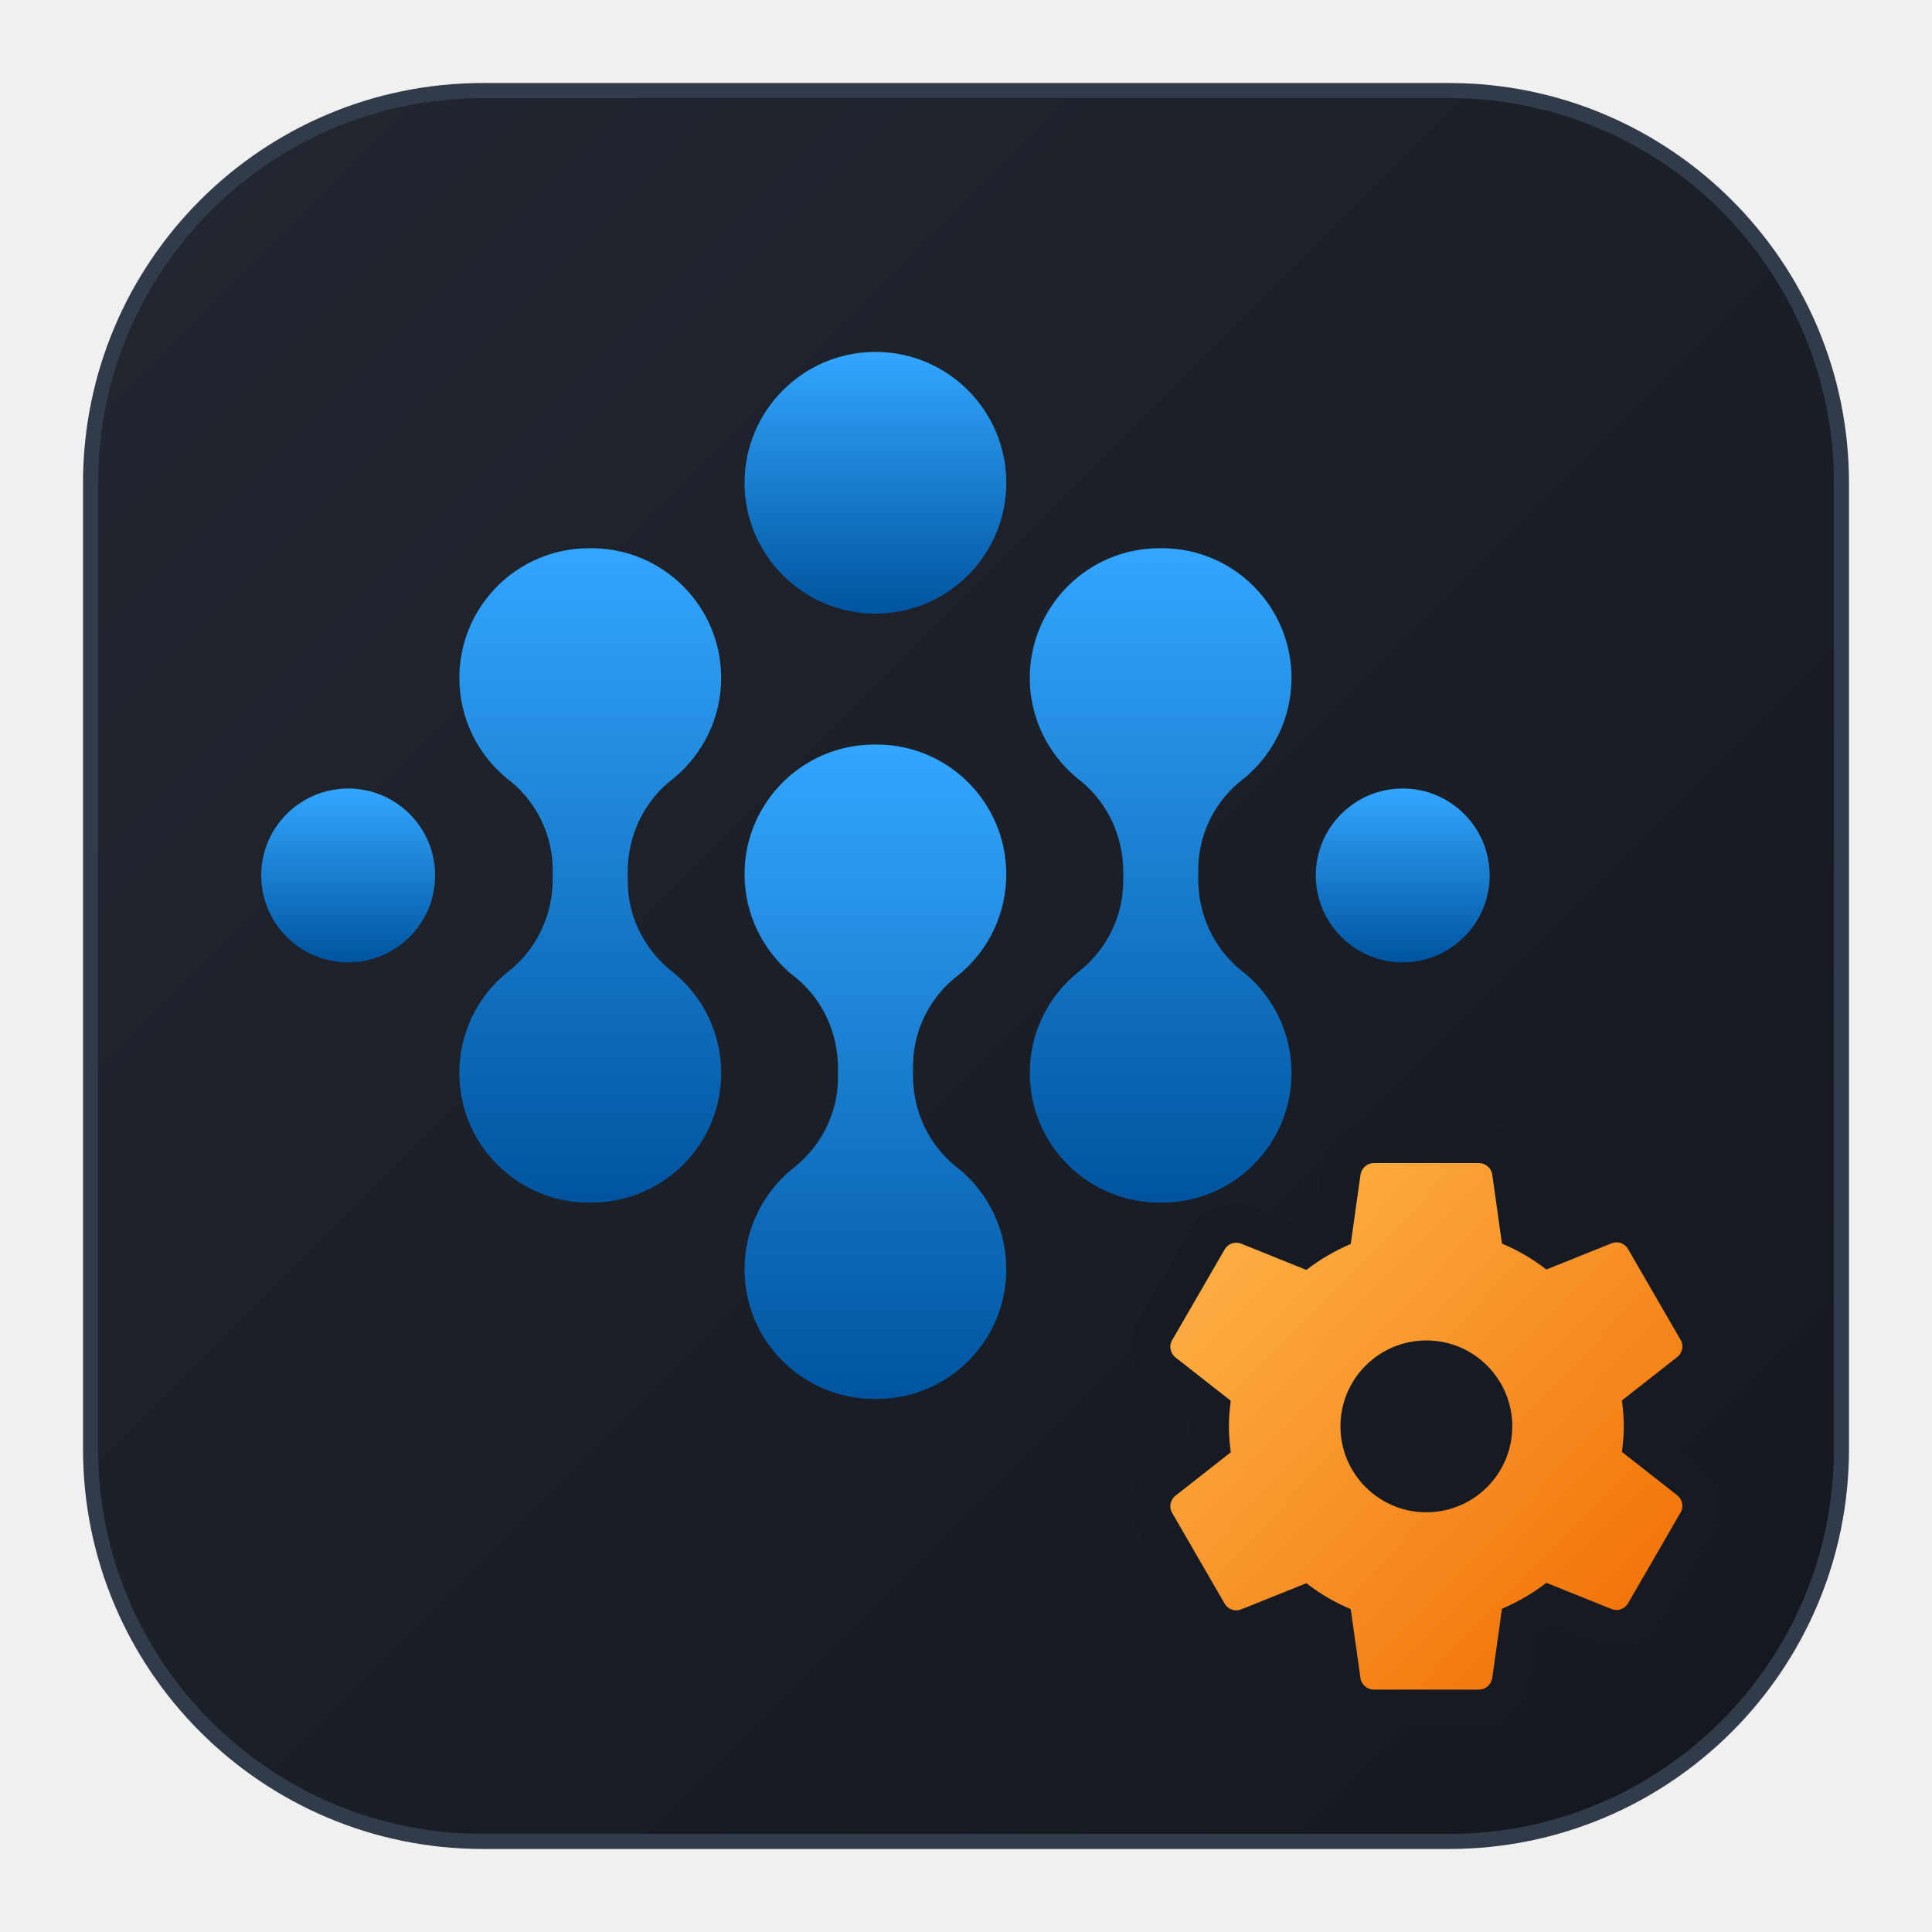
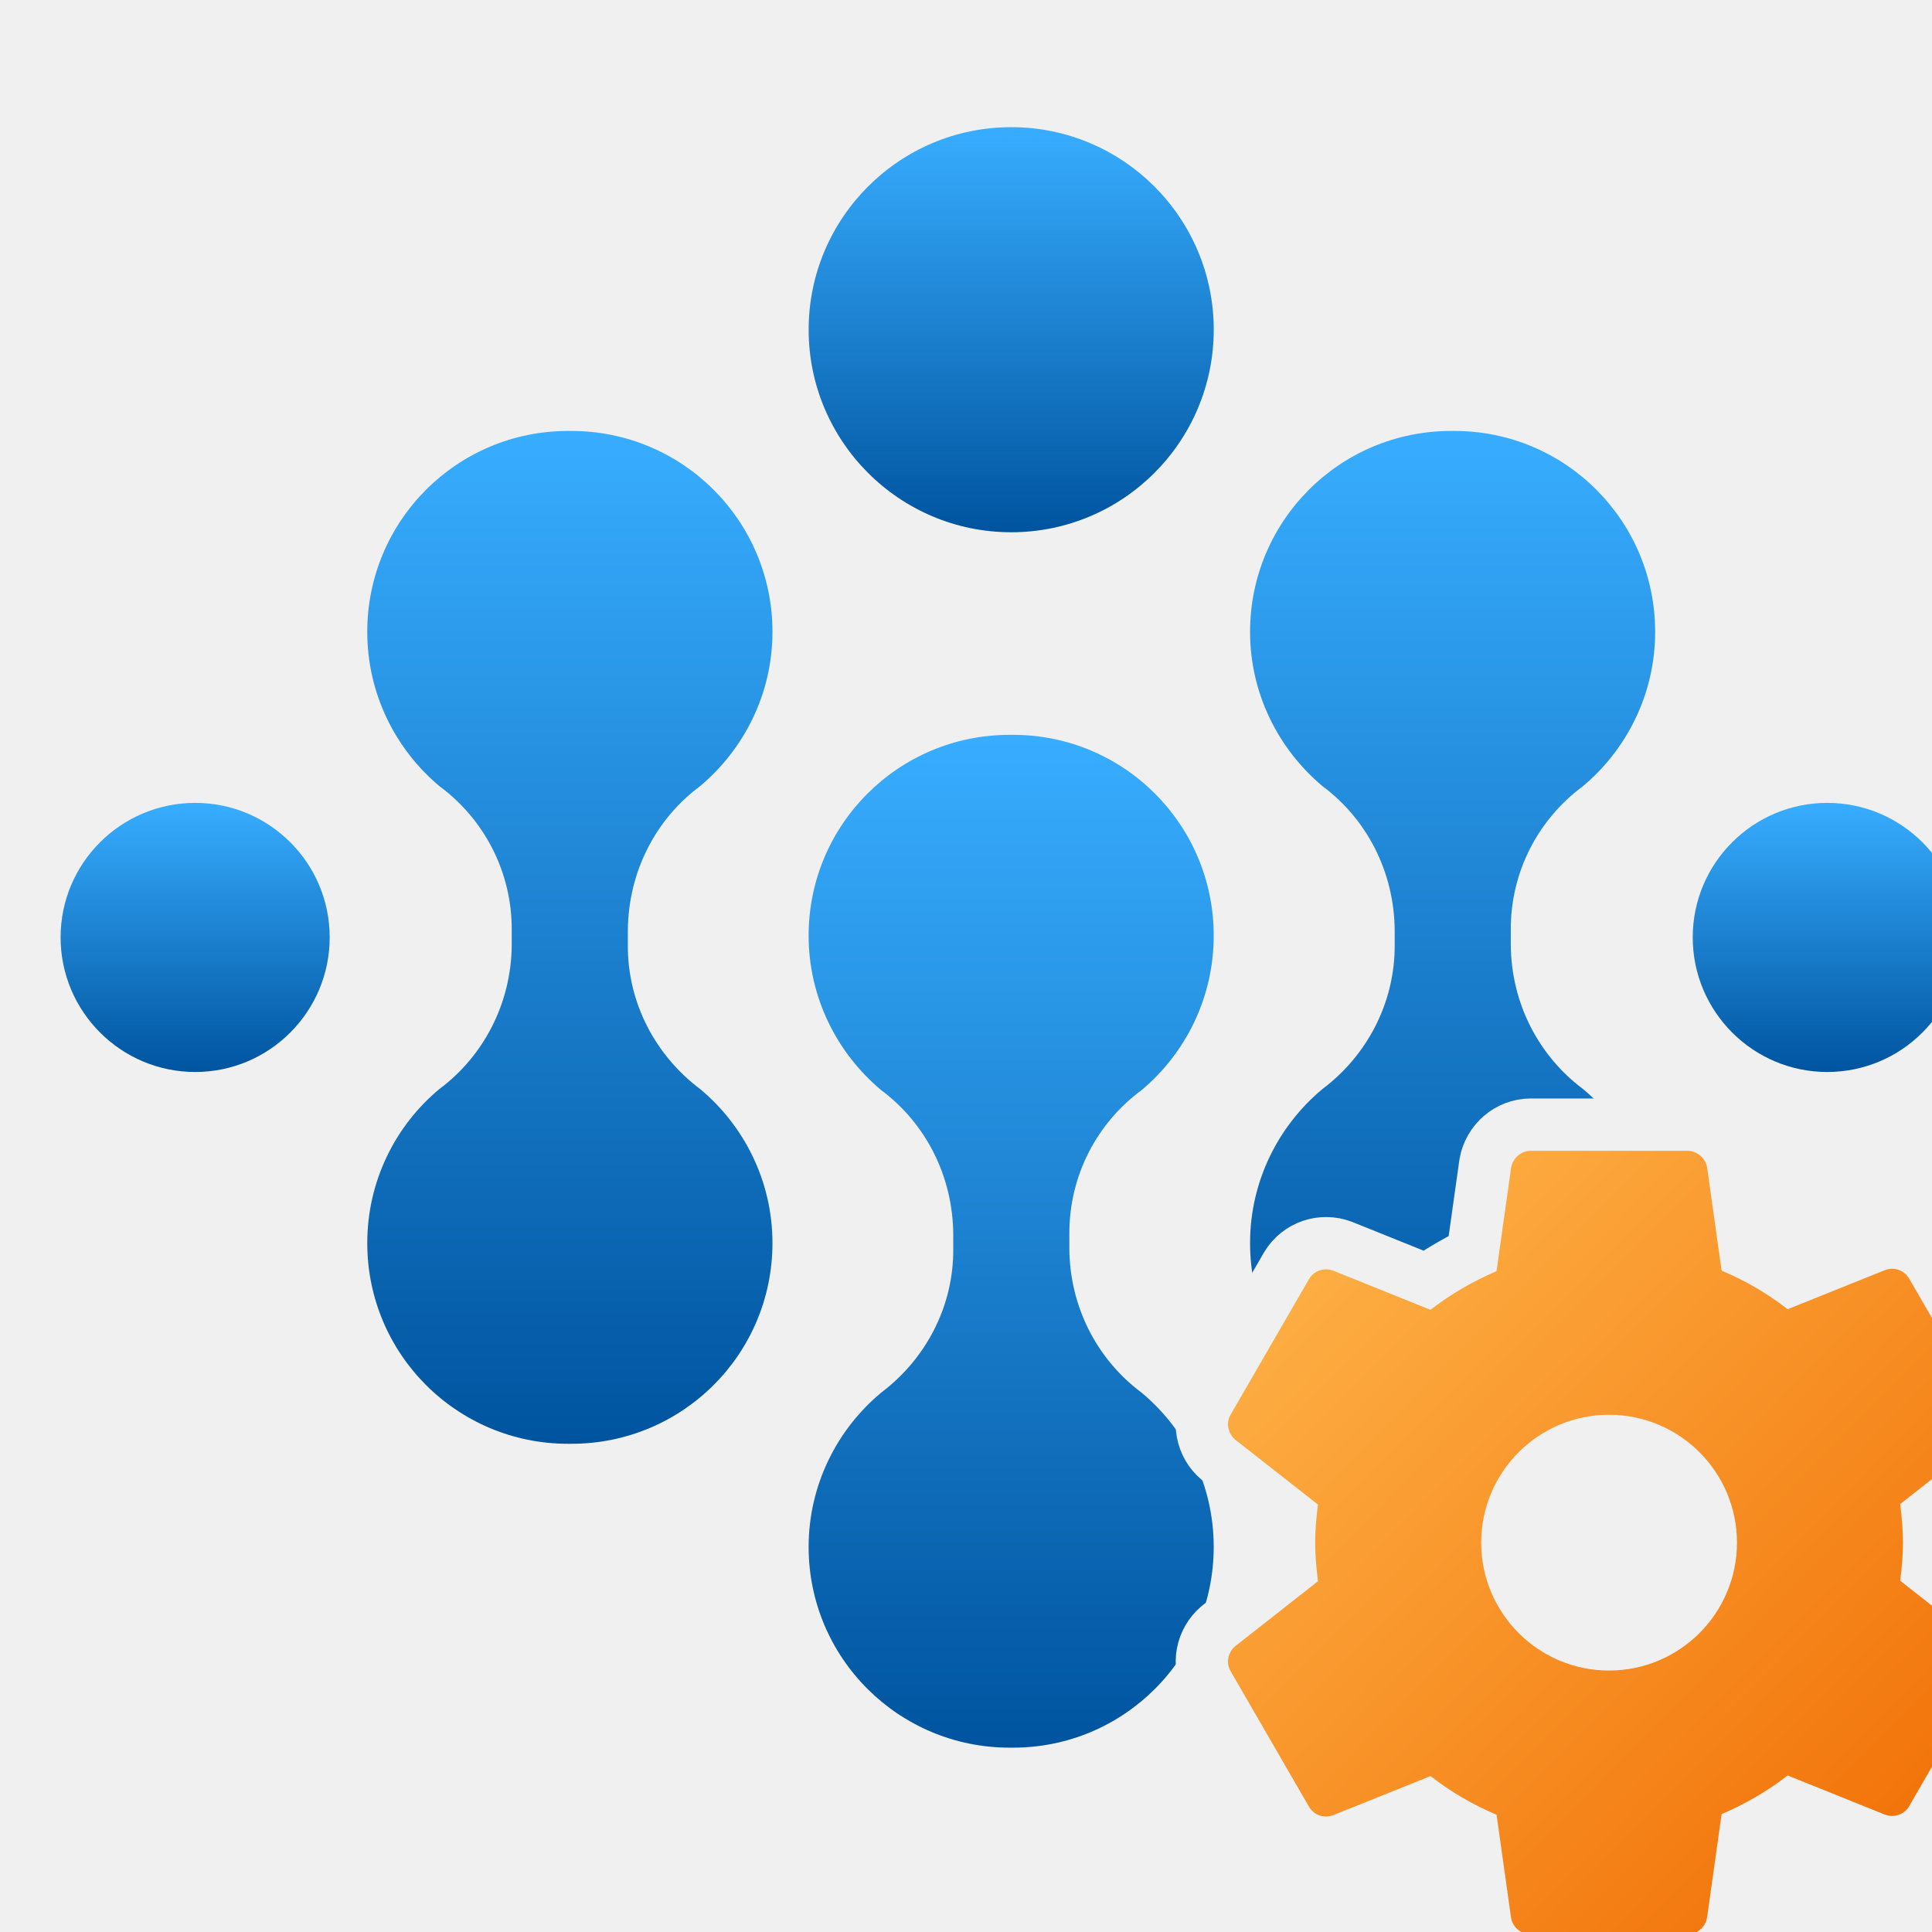
- <svg xmlns="http://www.w3.org/2000/svg" viewBox="0 0 512 512" width="512" height="512">
+ <svg xmlns="http://www.w3.org/2000/svg" viewBox="56 66 523.5 523.5" width="512" height="512">
  <defs>
-     <linearGradient id="bgGrad" x1="0%" y1="0%" x2="100%" y2="100%">
-       <stop offset="0%" stop-color="#222731" />
-       <stop offset="100%" stop-color="#14171E" />
-     </linearGradient>
    <linearGradient id="wwiseBlue" x1="0%" y1="0%" x2="0%" y2="100%">
-       <stop offset="0%" stop-color="#33A6FF" />
+       <stop offset="0%" stop-color="#38ADFF" />
      <stop offset="100%" stop-color="#00549F" />
    </linearGradient>
    <linearGradient id="toolAccent" x1="0%" y1="0%" x2="100%" y2="100%">
      <stop offset="0%" stop-color="#FFB84D" />
      <stop offset="100%" stop-color="#F06A00" />
    </linearGradient>
+     <mask id="gearKnockout">
+       <rect x="0" y="0" width="700" height="700" fill="white" />
+       <g transform="translate(492, 484) scale(21.0) translate(-6.5, -6.5)">
+         <path d="M7.511,11.556L5.489,11.556C5.366,11.556 5.258,11.462 5.236,11.346L5.048,10.01C4.738,9.88 4.456,9.714 4.196,9.512L2.939,10.017C2.824,10.061 2.694,10.017 2.629,9.909L1.618,8.161C1.553,8.053 1.582,7.916 1.676,7.836L2.744,6.998C2.723,6.832 2.708,6.666 2.708,6.5C2.708,6.334 2.723,6.168 2.744,6.009L1.676,5.171C1.582,5.092 1.553,4.954 1.618,4.846L2.629,3.098C2.694,2.99 2.824,2.947 2.939,2.99L4.196,3.496C4.456,3.293 4.745,3.127 5.048,2.997L5.236,1.661C5.258,1.538 5.366,1.444 5.489,1.444L7.511,1.444C7.634,1.444 7.742,1.538 7.764,1.654L7.952,2.99C8.262,3.12 8.544,3.286 8.804,3.488L10.061,2.983C10.176,2.939 10.306,2.983 10.371,3.091L11.382,4.839C11.447,4.947 11.418,5.084 11.324,5.164L10.256,6.002C10.277,6.168 10.292,6.334 10.292,6.5C10.292,6.666 10.277,6.832 10.256,6.991L11.324,7.829C11.418,7.908 11.447,8.046 11.382,8.154L10.371,9.902C10.306,10.01 10.176,10.053 10.061,10.01L8.804,9.504C8.544,9.707 8.255,9.873 7.952,10.003L7.764,11.339C7.742,11.462 7.634,11.556 7.511,11.556Z" fill="black" stroke="black" stroke-width="1.35" stroke-linejoin="round" />
+       </g>
+     </mask>
  </defs>
-   <rect x="24" y="24" width="464" height="464" rx="104" ry="104" fill="url(#bgGrad)" stroke="#323B4A" stroke-width="4" />
-   <g transform="translate(232, 232) scale(4.55) translate(-68.752, -47.866)" fill="url(#wwiseBlue)" fill-rule="nonzero">
-     <path d="M70.94,59.575c0.014,2.209 1.054,4.184 2.719,5.424c1.655,1.378 2.714,3.472 2.714,5.805c-0,4.178 -3.382,7.555 -7.551,7.555l-0.129,0c-4.178,0 -7.565,-3.377 -7.565,-7.555c0,-2.333 1.074,-4.427 2.729,-5.805c1.65,-1.24 2.733,-3.215 2.714,-5.424l-0,-0.529c-0.015,-2.228 -1.064,-4.207 -2.714,-5.433c-1.655,-1.388 -2.729,-3.477 -2.729,-5.814c0,-4.179 3.387,-7.556 7.565,-7.556l0.129,0c4.169,0 7.551,3.377 7.551,7.556c-0,2.337 -1.059,4.426 -2.714,5.814c-1.665,1.226 -2.733,3.205 -2.719,5.433l-0,0.529Z" />
-     <path d="M76.374,24.996c-0,4.207 -3.411,7.623 -7.622,7.623c-4.203,-0 -7.623,-3.416 -7.623,-7.623c0,-4.207 3.42,-7.622 7.623,-7.622c4.211,0 7.622,3.415 7.622,7.622" />
-     <path d="M87.553,48.14c0.014,2.208 1.054,4.188 2.714,5.428c1.655,1.374 2.719,3.467 2.719,5.8c-0,4.183 -3.382,7.555 -7.551,7.555l-0.133,0c-4.174,0 -7.561,-3.372 -7.561,-7.555c0,-2.333 1.074,-4.426 2.729,-5.8c1.65,-1.24 2.728,-3.22 2.714,-5.428l-0,-0.53c-0.015,-2.227 -1.064,-4.207 -2.714,-5.433c-1.655,-1.388 -2.729,-3.477 -2.729,-5.809c0,-4.183 3.387,-7.561 7.561,-7.561l0.133,0c4.169,0 7.551,3.378 7.551,7.561c-0,2.332 -1.064,4.421 -2.719,5.809c-1.66,1.226 -2.733,3.206 -2.714,5.433l-0,0.53Z" />
-     <path d="M49.955,48.14c-0.014,2.208 -1.058,4.188 -2.718,5.428c-1.656,1.374 -2.719,3.467 -2.719,5.8c-0,4.183 3.382,7.555 7.555,7.555l0.129,0c4.178,0 7.565,-3.372 7.565,-7.555c0,-2.333 -1.073,-4.426 -2.728,-5.8c-1.651,-1.24 -2.733,-3.22 -2.714,-5.428l-0,-0.53c0.014,-2.227 1.063,-4.207 2.714,-5.433c1.655,-1.388 2.728,-3.477 2.728,-5.809c0,-4.183 -3.387,-7.561 -7.565,-7.561l-0.129,0c-4.173,0 -7.555,3.378 -7.555,7.561c-0,2.332 1.063,4.421 2.719,5.809c1.66,1.226 2.733,3.206 2.718,5.433l0,0.53Z" />
-     <path d="M104.527,47.865c-0,2.795 -2.266,5.066 -5.066,5.066c-2.79,-0 -5.061,-2.271 -5.061,-5.066c0,-2.795 2.271,-5.061 5.061,-5.061c2.8,0 5.066,2.266 5.066,5.061" />
-     <path d="M43.104,47.865c-0,2.795 -2.266,5.066 -5.061,5.066c-2.795,-0 -5.066,-2.271 -5.066,-5.066c0,-2.795 2.271,-5.061 5.066,-5.061c2.795,0 5.061,2.266 5.061,5.061" />
+   <g mask="url(#gearKnockout)">
+     <g transform="translate(330, 320) scale(7.2) translate(-68.752, -47.866)" fill="url(#wwiseBlue)" fill-rule="nonzero">
+       <path d="M70.94,59.575c0.014,2.209 1.054,4.184 2.719,5.424c1.655,1.378 2.714,3.472 2.714,5.805c-0,4.178 -3.382,7.555 -7.551,7.555l-0.129,0c-4.178,0 -7.565,-3.377 -7.565,-7.555c0,-2.333 1.074,-4.427 2.729,-5.805c1.65,-1.24 2.733,-3.215 2.714,-5.424l-0,-0.529c-0.015,-2.228 -1.064,-4.207 -2.714,-5.433c-1.655,-1.388 -2.729,-3.477 -2.729,-5.814c0,-4.179 3.387,-7.556 7.565,-7.556l0.129,0c4.169,0 7.551,3.377 7.551,7.556c-0,2.337 -1.059,4.426 -2.714,5.814c-1.665,1.226 -2.733,3.205 -2.719,5.433l-0,0.529Z" />
+       <path d="M76.374,24.996c-0,4.207 -3.411,7.623 -7.622,7.623c-4.203,-0 -7.623,-3.416 -7.623,-7.623c0,-4.207 3.42,-7.622 7.623,-7.622c4.211,0 7.622,3.415 7.622,7.622" />
+       <path d="M87.553,48.14c0.014,2.208 1.054,4.188 2.714,5.428c1.655,1.374 2.719,3.467 2.719,5.8c-0,4.183 -3.382,7.555 -7.551,7.555l-0.133,0c-4.174,0 -7.561,-3.372 -7.561,-7.555c0,-2.333 1.074,-4.426 2.729,-5.8c1.65,-1.24 2.728,-3.22 2.714,-5.428l-0,-0.53c-0.015,-2.227 -1.064,-4.207 -2.714,-5.433c-1.655,-1.388 -2.729,-3.477 -2.729,-5.809c0,-4.183 3.387,-7.561 7.561,-7.561l0.133,0c4.169,0 7.551,3.378 7.551,7.561c-0,2.332 -1.064,4.421 -2.719,5.809c-1.66,1.226 -2.733,3.206 -2.714,5.433l-0,0.53Z" />
+       <path d="M49.955,48.14c-0.014,2.208 -1.058,4.188 -2.718,5.428c-1.656,1.374 -2.719,3.467 -2.719,5.8c-0,4.183 3.382,7.555 7.555,7.555l0.129,0c4.178,0 7.565,-3.372 7.565,-7.555c0,-2.333 -1.073,-4.426 -2.728,-5.8c-1.651,-1.24 -2.733,-3.22 -2.714,-5.428l-0,-0.53c0.014,-2.227 1.063,-4.207 2.714,-5.433c1.655,-1.388 2.728,-3.477 2.728,-5.809c0,-4.183 -3.387,-7.561 -7.565,-7.561l-0.129,0c-4.173,0 -7.555,3.378 -7.555,7.561c-0,2.332 1.063,4.421 2.719,5.809c1.66,1.226 2.733,3.206 2.718,5.433l0,0.53Z" />
+       <path d="M104.527,47.865c-0,2.795 -2.266,5.066 -5.066,5.066c-2.79,-0 -5.061,-2.271 -5.061,-5.066c0,-2.795 2.271,-5.061 5.061,-5.061c2.8,0 5.066,2.266 5.066,5.061" />
+       <path d="M43.104,47.865c-0,2.795 -2.266,5.066 -5.061,5.066c-2.795,-0 -5.066,-2.271 -5.066,-5.066c0,-2.795 2.271,-5.061 5.066,-5.061c2.795,0 5.061,2.266 5.061,5.061" />
+     </g>
  </g>
-   <g transform="translate(378, 378) scale(13.8) translate(-6.5, -6.5)">
-     <path d="M7.511,11.556L5.489,11.556C5.366,11.556 5.258,11.462 5.236,11.346L5.048,10.01C4.738,9.88 4.456,9.714 4.196,9.512L2.939,10.017C2.824,10.061 2.694,10.017 2.629,9.909L1.618,8.161C1.553,8.053 1.582,7.916 1.676,7.836L2.744,6.998C2.723,6.832 2.708,6.666 2.708,6.5C2.708,6.334 2.723,6.168 2.744,6.009L1.676,5.171C1.582,5.092 1.553,4.954 1.618,4.846L2.629,3.098C2.694,2.99 2.824,2.947 2.939,2.99L4.196,3.496C4.456,3.293 4.745,3.127 5.048,2.997L5.236,1.661C5.258,1.538 5.366,1.444 5.489,1.444L7.511,1.444C7.634,1.444 7.742,1.538 7.764,1.654L7.952,2.99C8.262,3.12 8.544,3.286 8.804,3.488L10.061,2.983C10.176,2.939 10.306,2.983 10.371,3.091L11.382,4.839C11.447,4.947 11.418,5.084 11.324,5.164L10.256,6.002C10.277,6.168 10.292,6.334 10.292,6.5C10.292,6.666 10.277,6.832 10.256,6.991L11.324,7.829C11.418,7.908 11.447,8.046 11.382,8.154L10.371,9.902C10.306,10.01 10.176,10.053 10.061,10.01L8.804,9.504C8.544,9.707 8.255,9.873 7.952,10.003L7.764,11.339C7.742,11.462 7.634,11.556 7.511,11.556Z" fill="#161A22" stroke="#161A22" stroke-width="1.5" stroke-linejoin="round" />
+   <g transform="translate(492, 484) scale(21.0) translate(-6.5, -6.5)">
    <path d="M7.511,11.556L5.489,11.556C5.366,11.556 5.258,11.462 5.236,11.346L5.048,10.01C4.738,9.88 4.456,9.714 4.196,9.512L2.939,10.017C2.824,10.061 2.694,10.017 2.629,9.909L1.618,8.161C1.553,8.053 1.582,7.916 1.676,7.836L2.744,6.998C2.723,6.832 2.708,6.666 2.708,6.5C2.708,6.334 2.723,6.168 2.744,6.009L1.676,5.171C1.582,5.092 1.553,4.954 1.618,4.846L2.629,3.098C2.694,2.99 2.824,2.947 2.939,2.99L4.196,3.496C4.456,3.293 4.745,3.127 5.048,2.997L5.236,1.661C5.258,1.538 5.366,1.444 5.489,1.444L7.511,1.444C7.634,1.444 7.742,1.538 7.764,1.654L7.952,2.99C8.262,3.12 8.544,3.286 8.804,3.488L10.061,2.983C10.176,2.939 10.306,2.983 10.371,3.091L11.382,4.839C11.447,4.947 11.418,5.084 11.324,5.164L10.256,6.002C10.277,6.168 10.292,6.334 10.292,6.5C10.292,6.666 10.277,6.832 10.256,6.991L11.324,7.829C11.418,7.908 11.447,8.046 11.382,8.154L10.371,9.902C10.306,10.01 10.176,10.053 10.061,10.01L8.804,9.504C8.544,9.707 8.255,9.873 7.952,10.003L7.764,11.339C7.742,11.462 7.634,11.556 7.511,11.556ZM6.5,4.85C5.589,4.85 4.85,5.589 4.85,6.5C4.85,7.411 5.589,8.15 6.5,8.15C7.411,8.15 8.15,7.411 8.15,6.5C8.15,5.589 7.411,4.85 6.5,4.85Z" fill="url(#toolAccent)" fill-rule="evenodd" />
  </g>
</svg>
